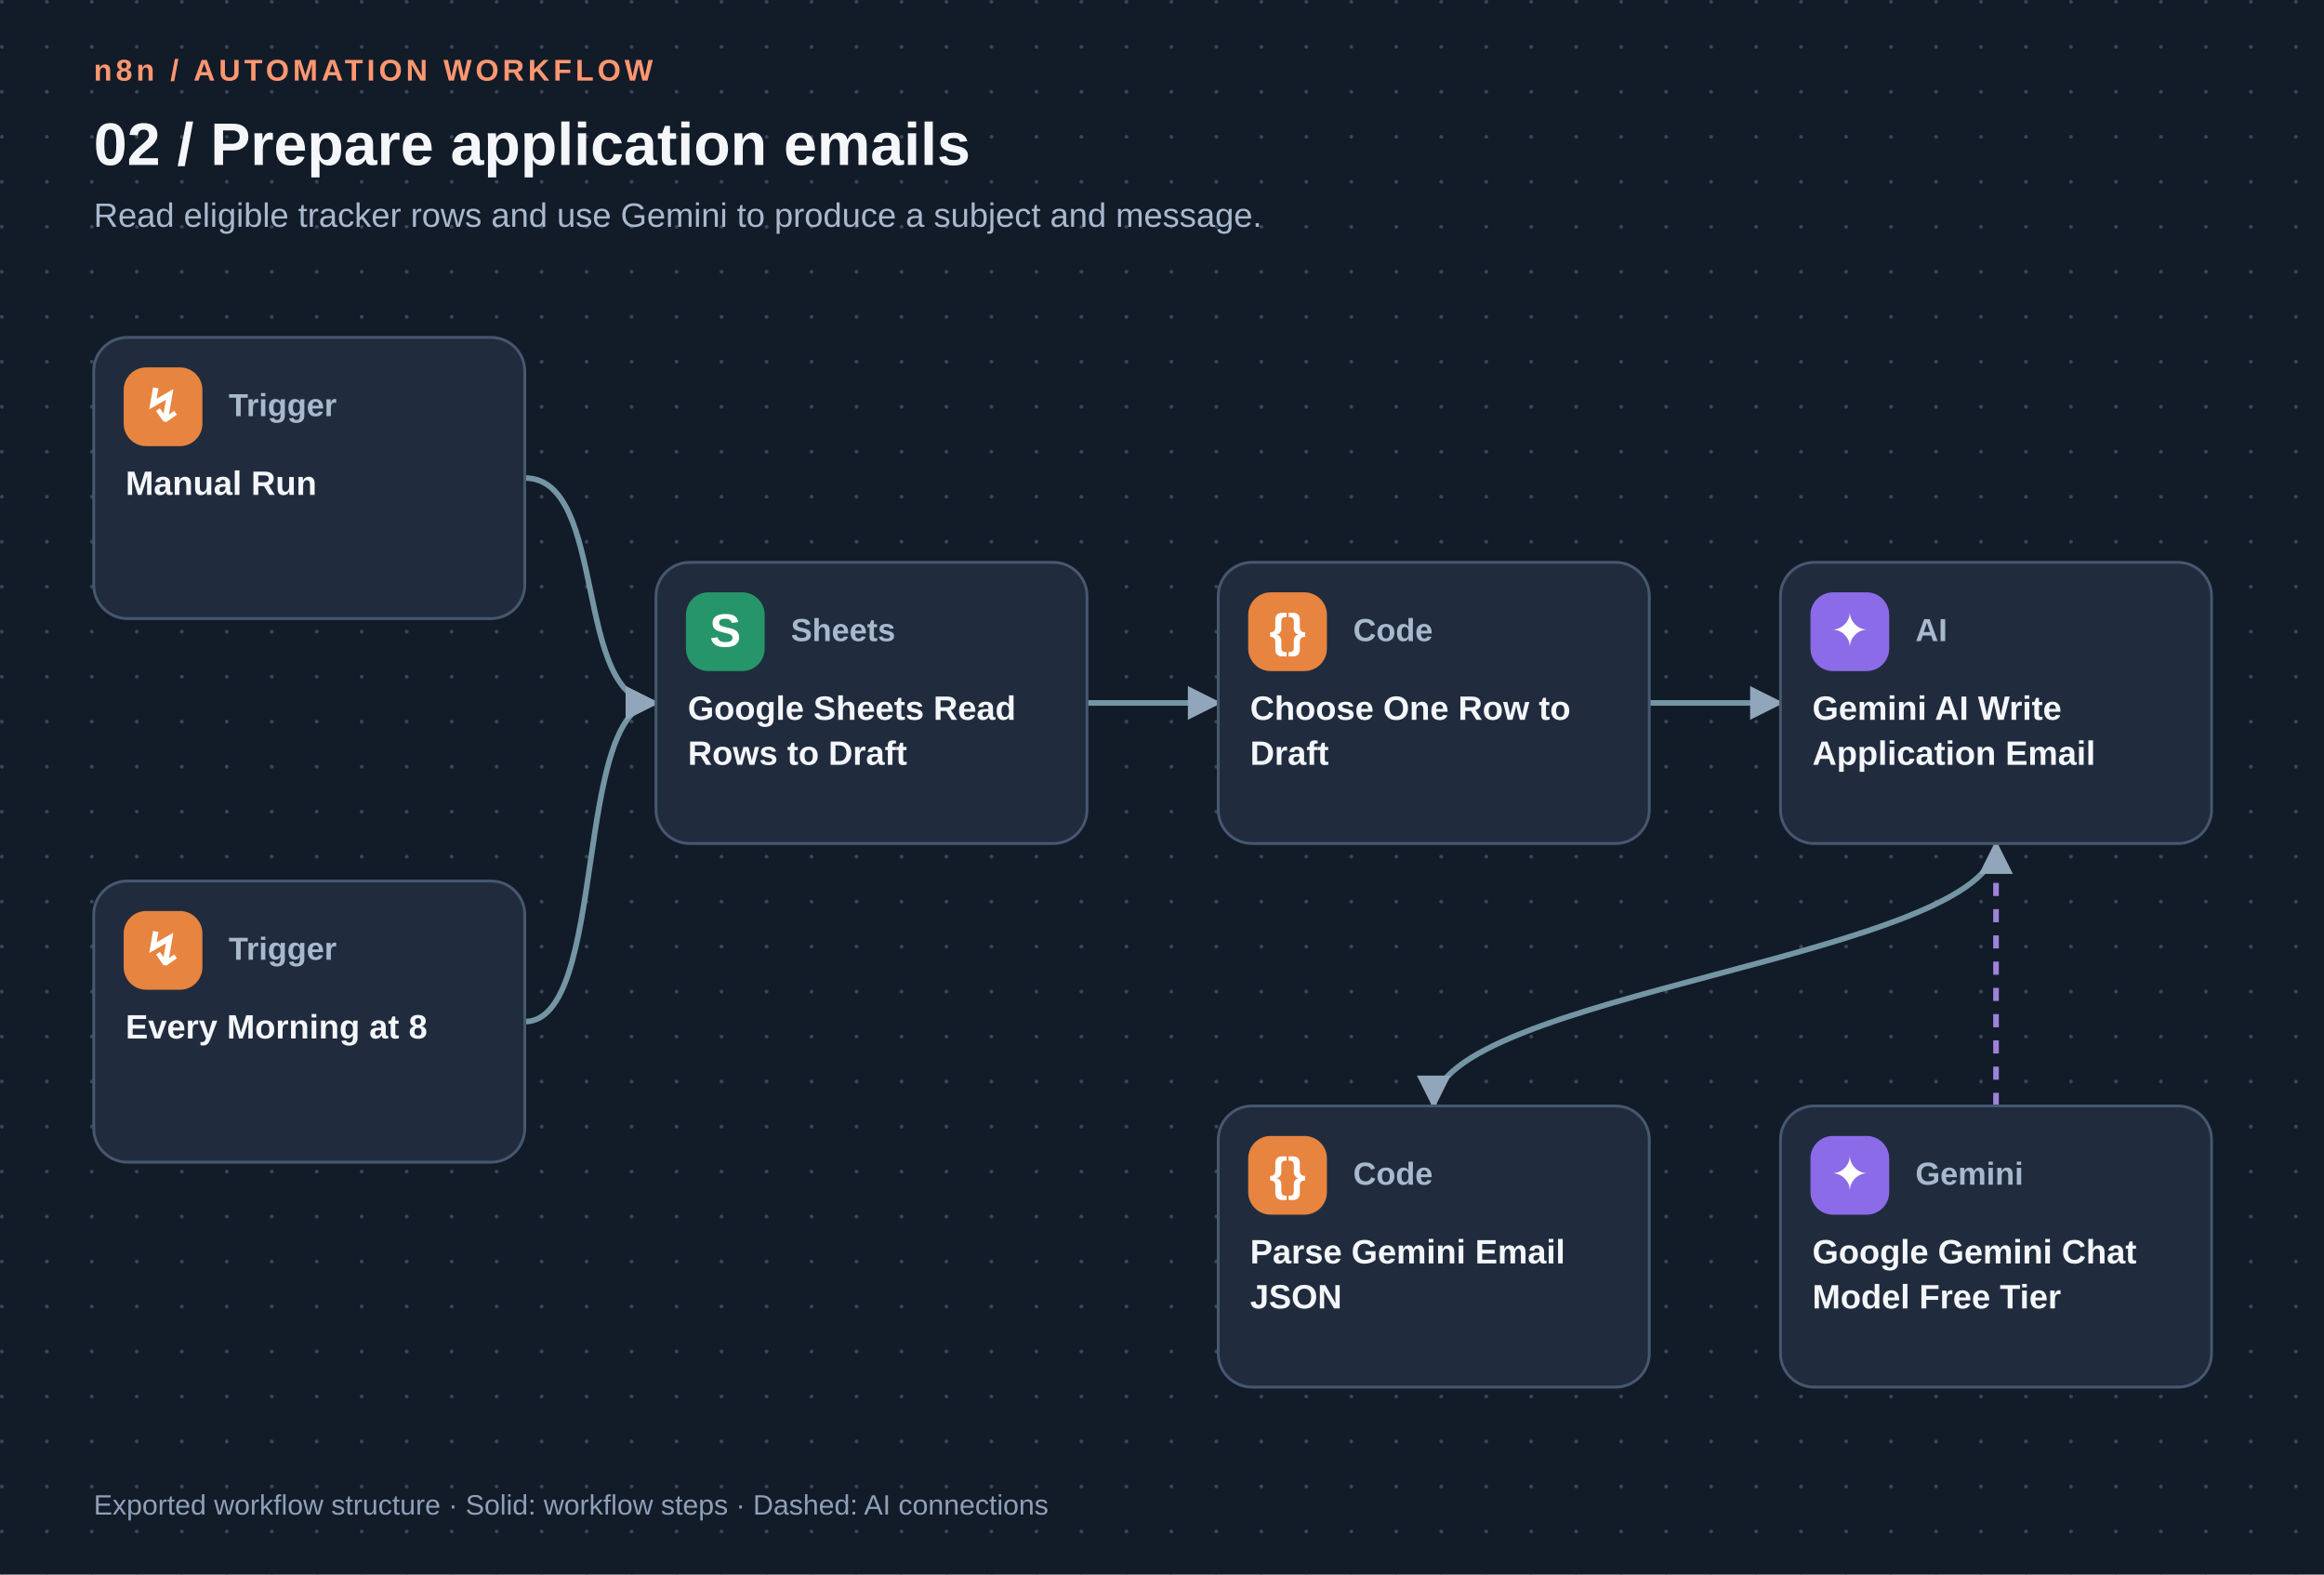
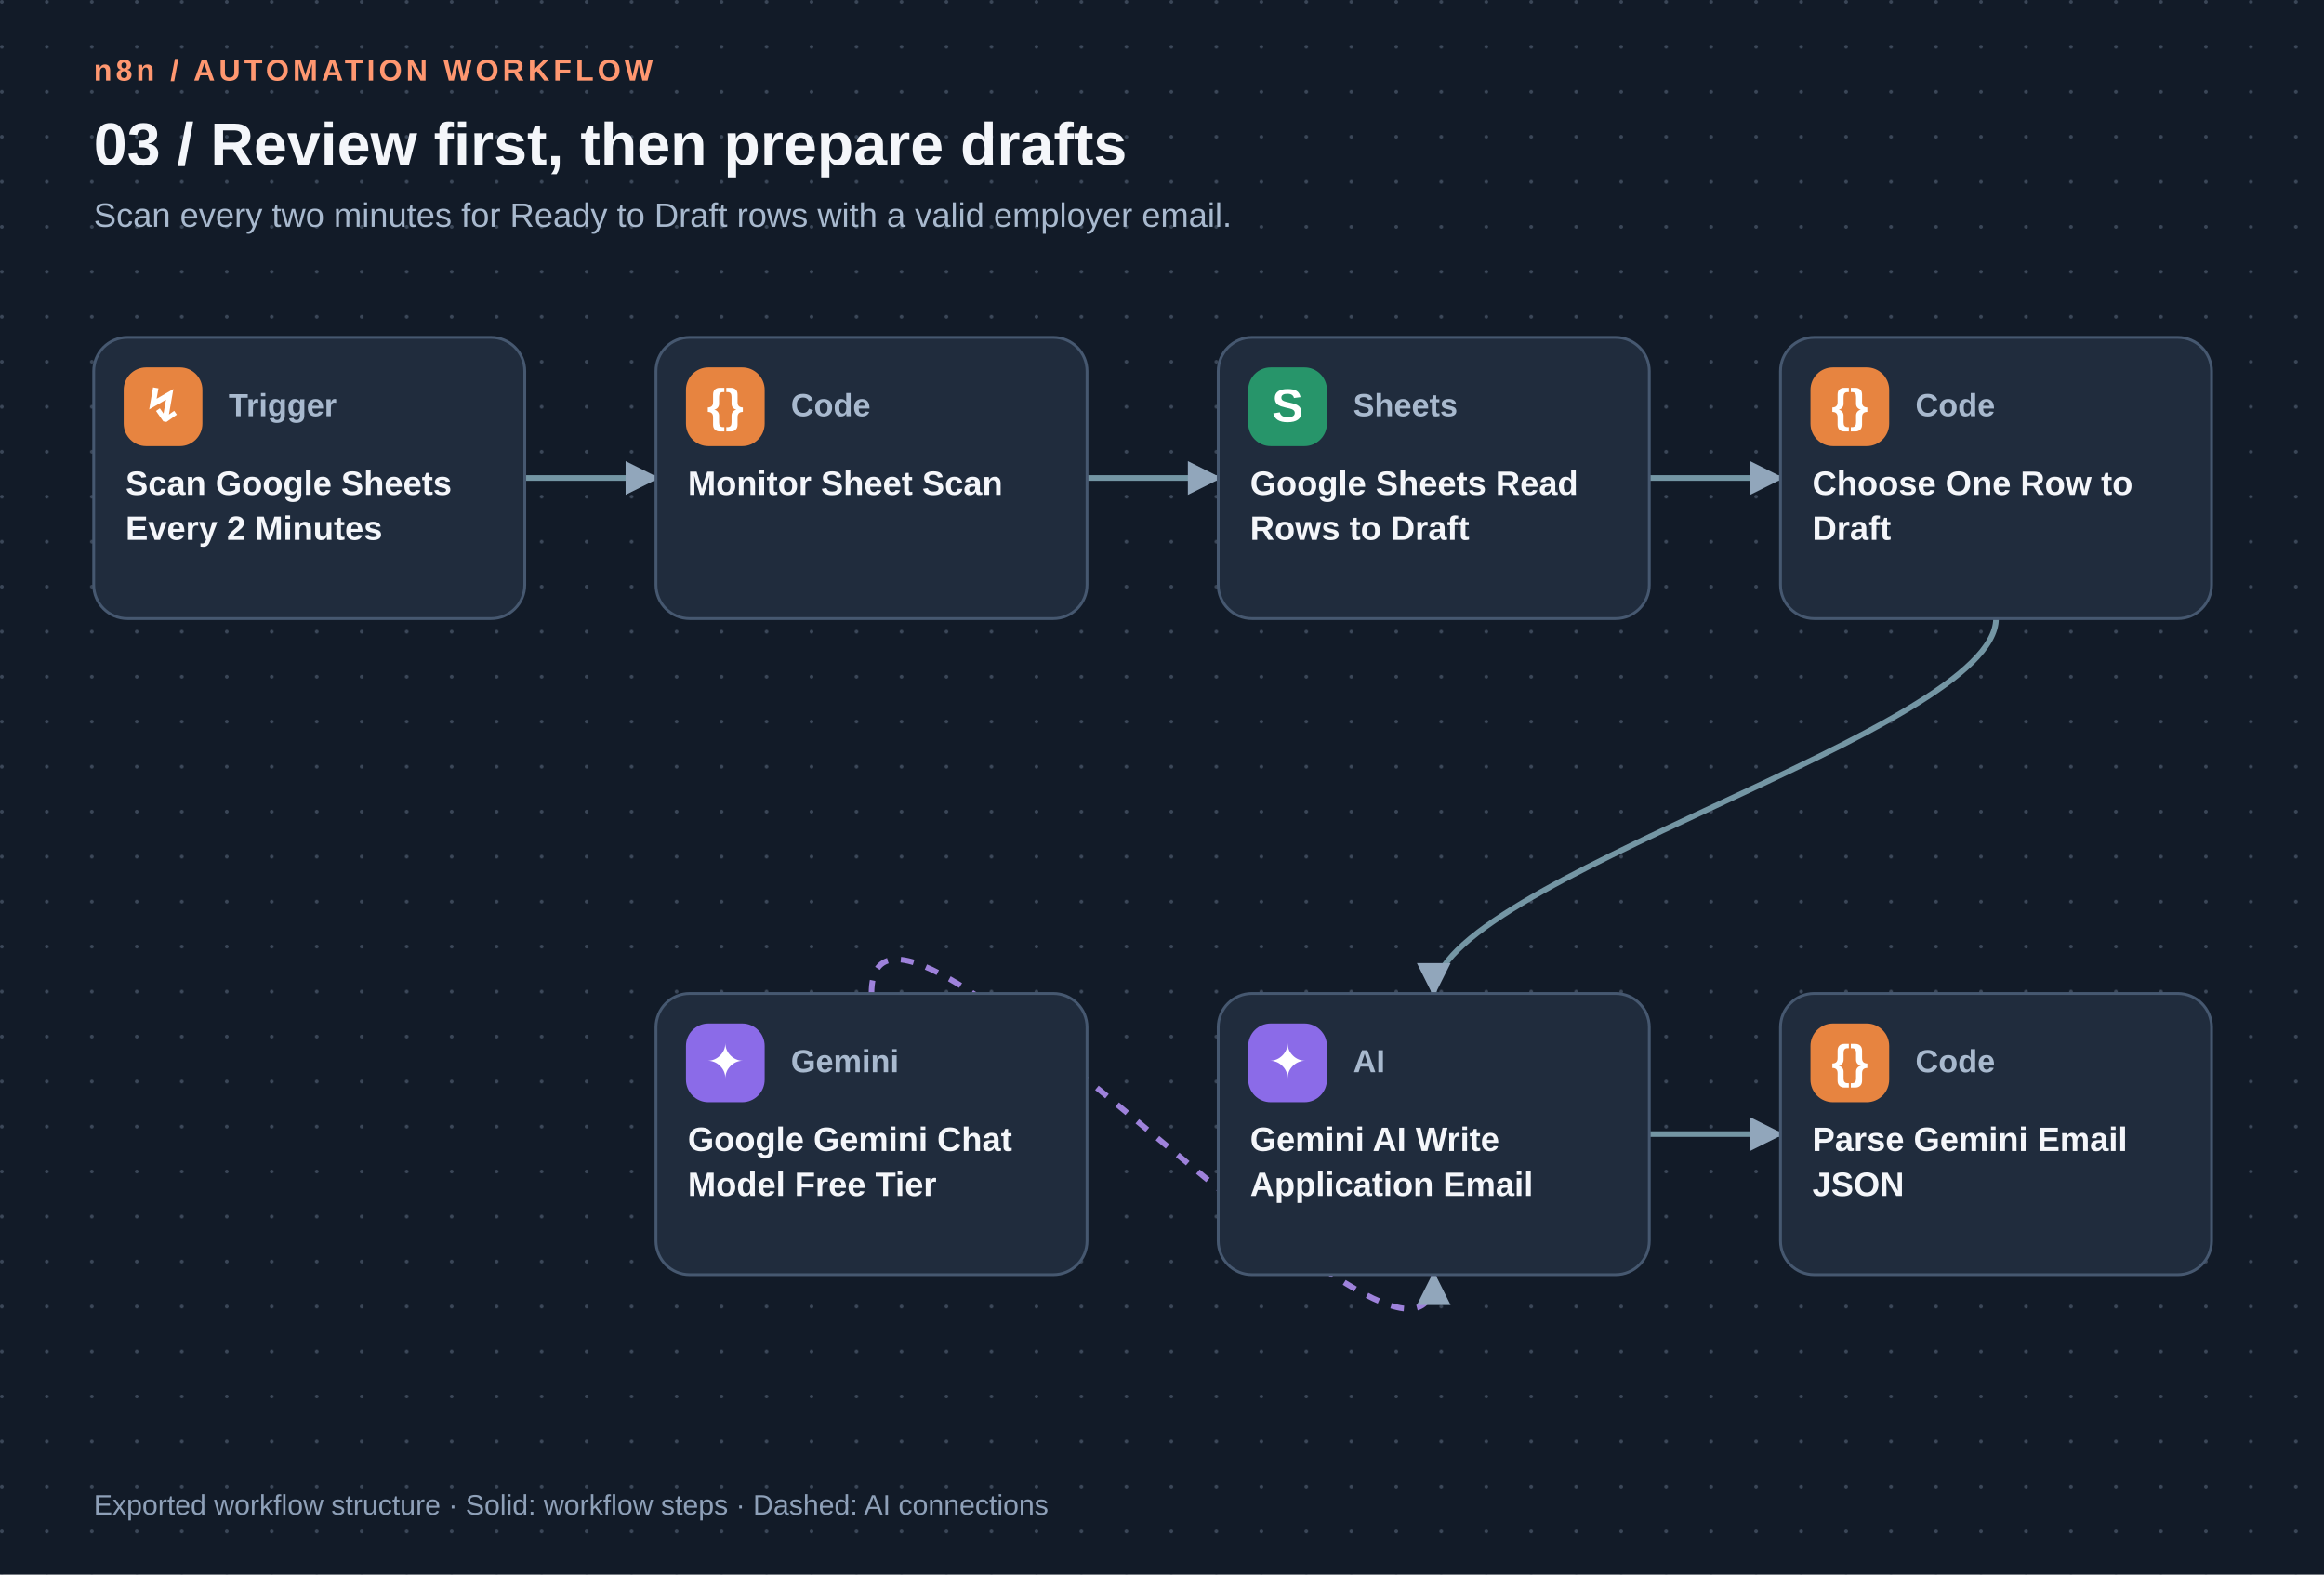
<svg xmlns="http://www.w3.org/2000/svg" width="1240" height="840" viewBox="0 0 1240 840" font-family="Arial, sans-serif">
  <defs>
    <pattern id="grid" width="24" height="24" patternUnits="userSpaceOnUse">
      <circle cx="1" cy="1" r="1" fill="#3a4657" />
    </pattern>
    <marker id="arrow" viewBox="0 0 10 10" refX="9" refY="5" markerWidth="6" markerHeight="6" orient="auto-start-reverse">
      <path d="M0 0 10 5 0 10" fill="#91a6bb" />
    </marker>
  </defs>
  <rect width="100%" height="100%" fill="#121b28" />
  <rect width="100%" height="100%" fill="url(#grid)" />
  <text x="50" y="43" fill="#ff9770" font-size="16" font-weight="700" letter-spacing="2">n8n / AUTOMATION WORKFLOW</text>
-   <text x="50" y="88" fill="#f4f6fa" font-size="32" font-weight="700">02 / Prepare application emails</text>
-   <text x="50" y="121" fill="#a8b9ce" font-size="18">Read eligible tracker rows and use Gemini to produce a subject and message.</text>
-   <path d="M280 255 C325 255 305 375 350 375" fill="none" stroke="#7496a4" stroke-width="3" marker-end="url(#arrow)" />
-   <path d="M280 545 C325 545 305 375 350 375" fill="none" stroke="#7496a4" stroke-width="3" marker-end="url(#arrow)" />
-   <path d="M580 375 C625 375 605 375 650 375" fill="none" stroke="#7496a4" stroke-width="3" marker-end="url(#arrow)" />
-   <path d="M880 375 C925 375 905 375 950 375" fill="none" stroke="#7496a4" stroke-width="3" marker-end="url(#arrow)" />
-   <path d="M1065 450 C1065 510 765 530 765 590" fill="none" stroke="#7496a4" stroke-width="3" marker-end="url(#arrow)" />
-   <path d="M1065 590 C1065 490 1065 550 1065 450" fill="none" stroke="#9e82db" stroke-width="3" stroke-dasharray="7 7" marker-end="url(#arrow)" />
+   <text x="50" y="88" fill="#f4f6fa" font-size="32" font-weight="700">03 / Review first, then prepare drafts</text>
+   <text x="50" y="121" fill="#a8b9ce" font-size="18">Scan every two minutes for Ready to Draft rows with a valid employer email.</text>
+   <path d="M880 255 C925 255 905 255 950 255" fill="none" stroke="#7496a4" stroke-width="3" marker-end="url(#arrow)" />
+   <path d="M1065 330 C1065 390 765 470 765 530" fill="none" stroke="#7496a4" stroke-width="3" marker-end="url(#arrow)" />
+   <path d="M880 605 C925 605 905 605 950 605" fill="none" stroke="#7496a4" stroke-width="3" marker-end="url(#arrow)" />
+   <path d="M465 530 C465 430 765 780 765 680" fill="none" stroke="#9e82db" stroke-width="3" stroke-dasharray="7 7" marker-end="url(#arrow)" />
+   <path d="M280 255 C325 255 305 255 350 255" fill="none" stroke="#7496a4" stroke-width="3" marker-end="url(#arrow)" />
+   <path d="M580 255 C625 255 605 255 650 255" fill="none" stroke="#7496a4" stroke-width="3" marker-end="url(#arrow)" />
  <g transform="translate(50 180)">
    <rect width="230" height="150" rx="18" fill="#202c3d" stroke="#465870" stroke-width="1.5" />
    <rect x="16" y="16" width="42" height="42" rx="12" fill="#e78440" />
    <text x="37" y="45" text-anchor="middle" font-size="25" font-weight="700" fill="white">↯</text>
    <text x="72" y="42" fill="#a8b9ce" font-size="17" font-weight="600">Trigger</text>
    <text x="17" y="84" fill="#f4f6fa" font-size="18" font-weight="600">
-       <tspan x="17" dy="0">Manual Run</tspan>
+       <tspan x="17" dy="0">Scan Google Sheets</tspan>
+       <tspan x="17" dy="24">Every 2 Minutes</tspan>
    </text>
  </g>
-   <g transform="translate(50 470)">
+   <g transform="translate(350 180)">
    <rect width="230" height="150" rx="18" fill="#202c3d" stroke="#465870" stroke-width="1.5" />
    <rect x="16" y="16" width="42" height="42" rx="12" fill="#e78440" />
-     <text x="37" y="45" text-anchor="middle" font-size="25" font-weight="700" fill="white">↯</text>
-     <text x="72" y="42" fill="#a8b9ce" font-size="17" font-weight="600">Trigger</text>
+     <text x="37" y="45" text-anchor="middle" font-size="25" font-weight="700" fill="white">{}</text>
+     <text x="72" y="42" fill="#a8b9ce" font-size="17" font-weight="600">Code</text>
    <text x="17" y="84" fill="#f4f6fa" font-size="18" font-weight="600">
-       <tspan x="17" dy="0">Every Morning at 8</tspan>
+       <tspan x="17" dy="0">Monitor Sheet Scan</tspan>
    </text>
  </g>
-   <g transform="translate(350 300)">
+   <g transform="translate(650 180)">
    <rect width="230" height="150" rx="18" fill="#202c3d" stroke="#465870" stroke-width="1.5" />
    <rect x="16" y="16" width="42" height="42" rx="12" fill="#27956a" />
    <text x="37" y="45" text-anchor="middle" font-size="25" font-weight="700" fill="white">S</text>
    <text x="72" y="42" fill="#a8b9ce" font-size="17" font-weight="600">Sheets</text>
    <text x="17" y="84" fill="#f4f6fa" font-size="18" font-weight="600">
      <tspan x="17" dy="0">Google Sheets Read</tspan>
      <tspan x="17" dy="24">Rows to Draft</tspan>
    </text>
  </g>
-   <g transform="translate(650 300)">
+   <g transform="translate(950 180)">
    <rect width="230" height="150" rx="18" fill="#202c3d" stroke="#465870" stroke-width="1.5" />
    <rect x="16" y="16" width="42" height="42" rx="12" fill="#e78440" />
    <text x="37" y="45" text-anchor="middle" font-size="25" font-weight="700" fill="white">{}</text>
    <text x="72" y="42" fill="#a8b9ce" font-size="17" font-weight="600">Code</text>
    <text x="17" y="84" fill="#f4f6fa" font-size="18" font-weight="600">
      <tspan x="17" dy="0">Choose One Row to</tspan>
      <tspan x="17" dy="24">Draft</tspan>
    </text>
  </g>
-   <g transform="translate(950 300)">
+   <g transform="translate(650 530)">
    <rect width="230" height="150" rx="18" fill="#202c3d" stroke="#465870" stroke-width="1.5" />
    <rect x="16" y="16" width="42" height="42" rx="12" fill="#8b6be8" />
    <text x="37" y="45" text-anchor="middle" font-size="25" font-weight="700" fill="white">✦</text>
    <text x="72" y="42" fill="#a8b9ce" font-size="17" font-weight="600">AI</text>
    <text x="17" y="84" fill="#f4f6fa" font-size="18" font-weight="600">
      <tspan x="17" dy="0">Gemini AI Write</tspan>
      <tspan x="17" dy="24">Application Email</tspan>
    </text>
  </g>
-   <g transform="translate(950 590)">
+   <g transform="translate(350 530)">
    <rect width="230" height="150" rx="18" fill="#202c3d" stroke="#465870" stroke-width="1.5" />
    <rect x="16" y="16" width="42" height="42" rx="12" fill="#8b6be8" />
    <text x="37" y="45" text-anchor="middle" font-size="25" font-weight="700" fill="white">✦</text>
    <text x="72" y="42" fill="#a8b9ce" font-size="17" font-weight="600">Gemini</text>
    <text x="17" y="84" fill="#f4f6fa" font-size="18" font-weight="600">
      <tspan x="17" dy="0">Google Gemini Chat</tspan>
      <tspan x="17" dy="24">Model Free Tier</tspan>
    </text>
  </g>
-   <g transform="translate(650 590)">
+   <g transform="translate(950 530)">
    <rect width="230" height="150" rx="18" fill="#202c3d" stroke="#465870" stroke-width="1.5" />
    <rect x="16" y="16" width="42" height="42" rx="12" fill="#e78440" />
    <text x="37" y="45" text-anchor="middle" font-size="25" font-weight="700" fill="white">{}</text>
    <text x="72" y="42" fill="#a8b9ce" font-size="17" font-weight="600">Code</text>
    <text x="17" y="84" fill="#f4f6fa" font-size="18" font-weight="600">
      <tspan x="17" dy="0">Parse Gemini Email</tspan>
      <tspan x="17" dy="24">JSON</tspan>
    </text>
  </g>
  <text x="50" y="808" fill="#8ea0b8" font-size="15">Exported workflow structure · Solid: workflow steps · Dashed: AI connections</text>
</svg>
